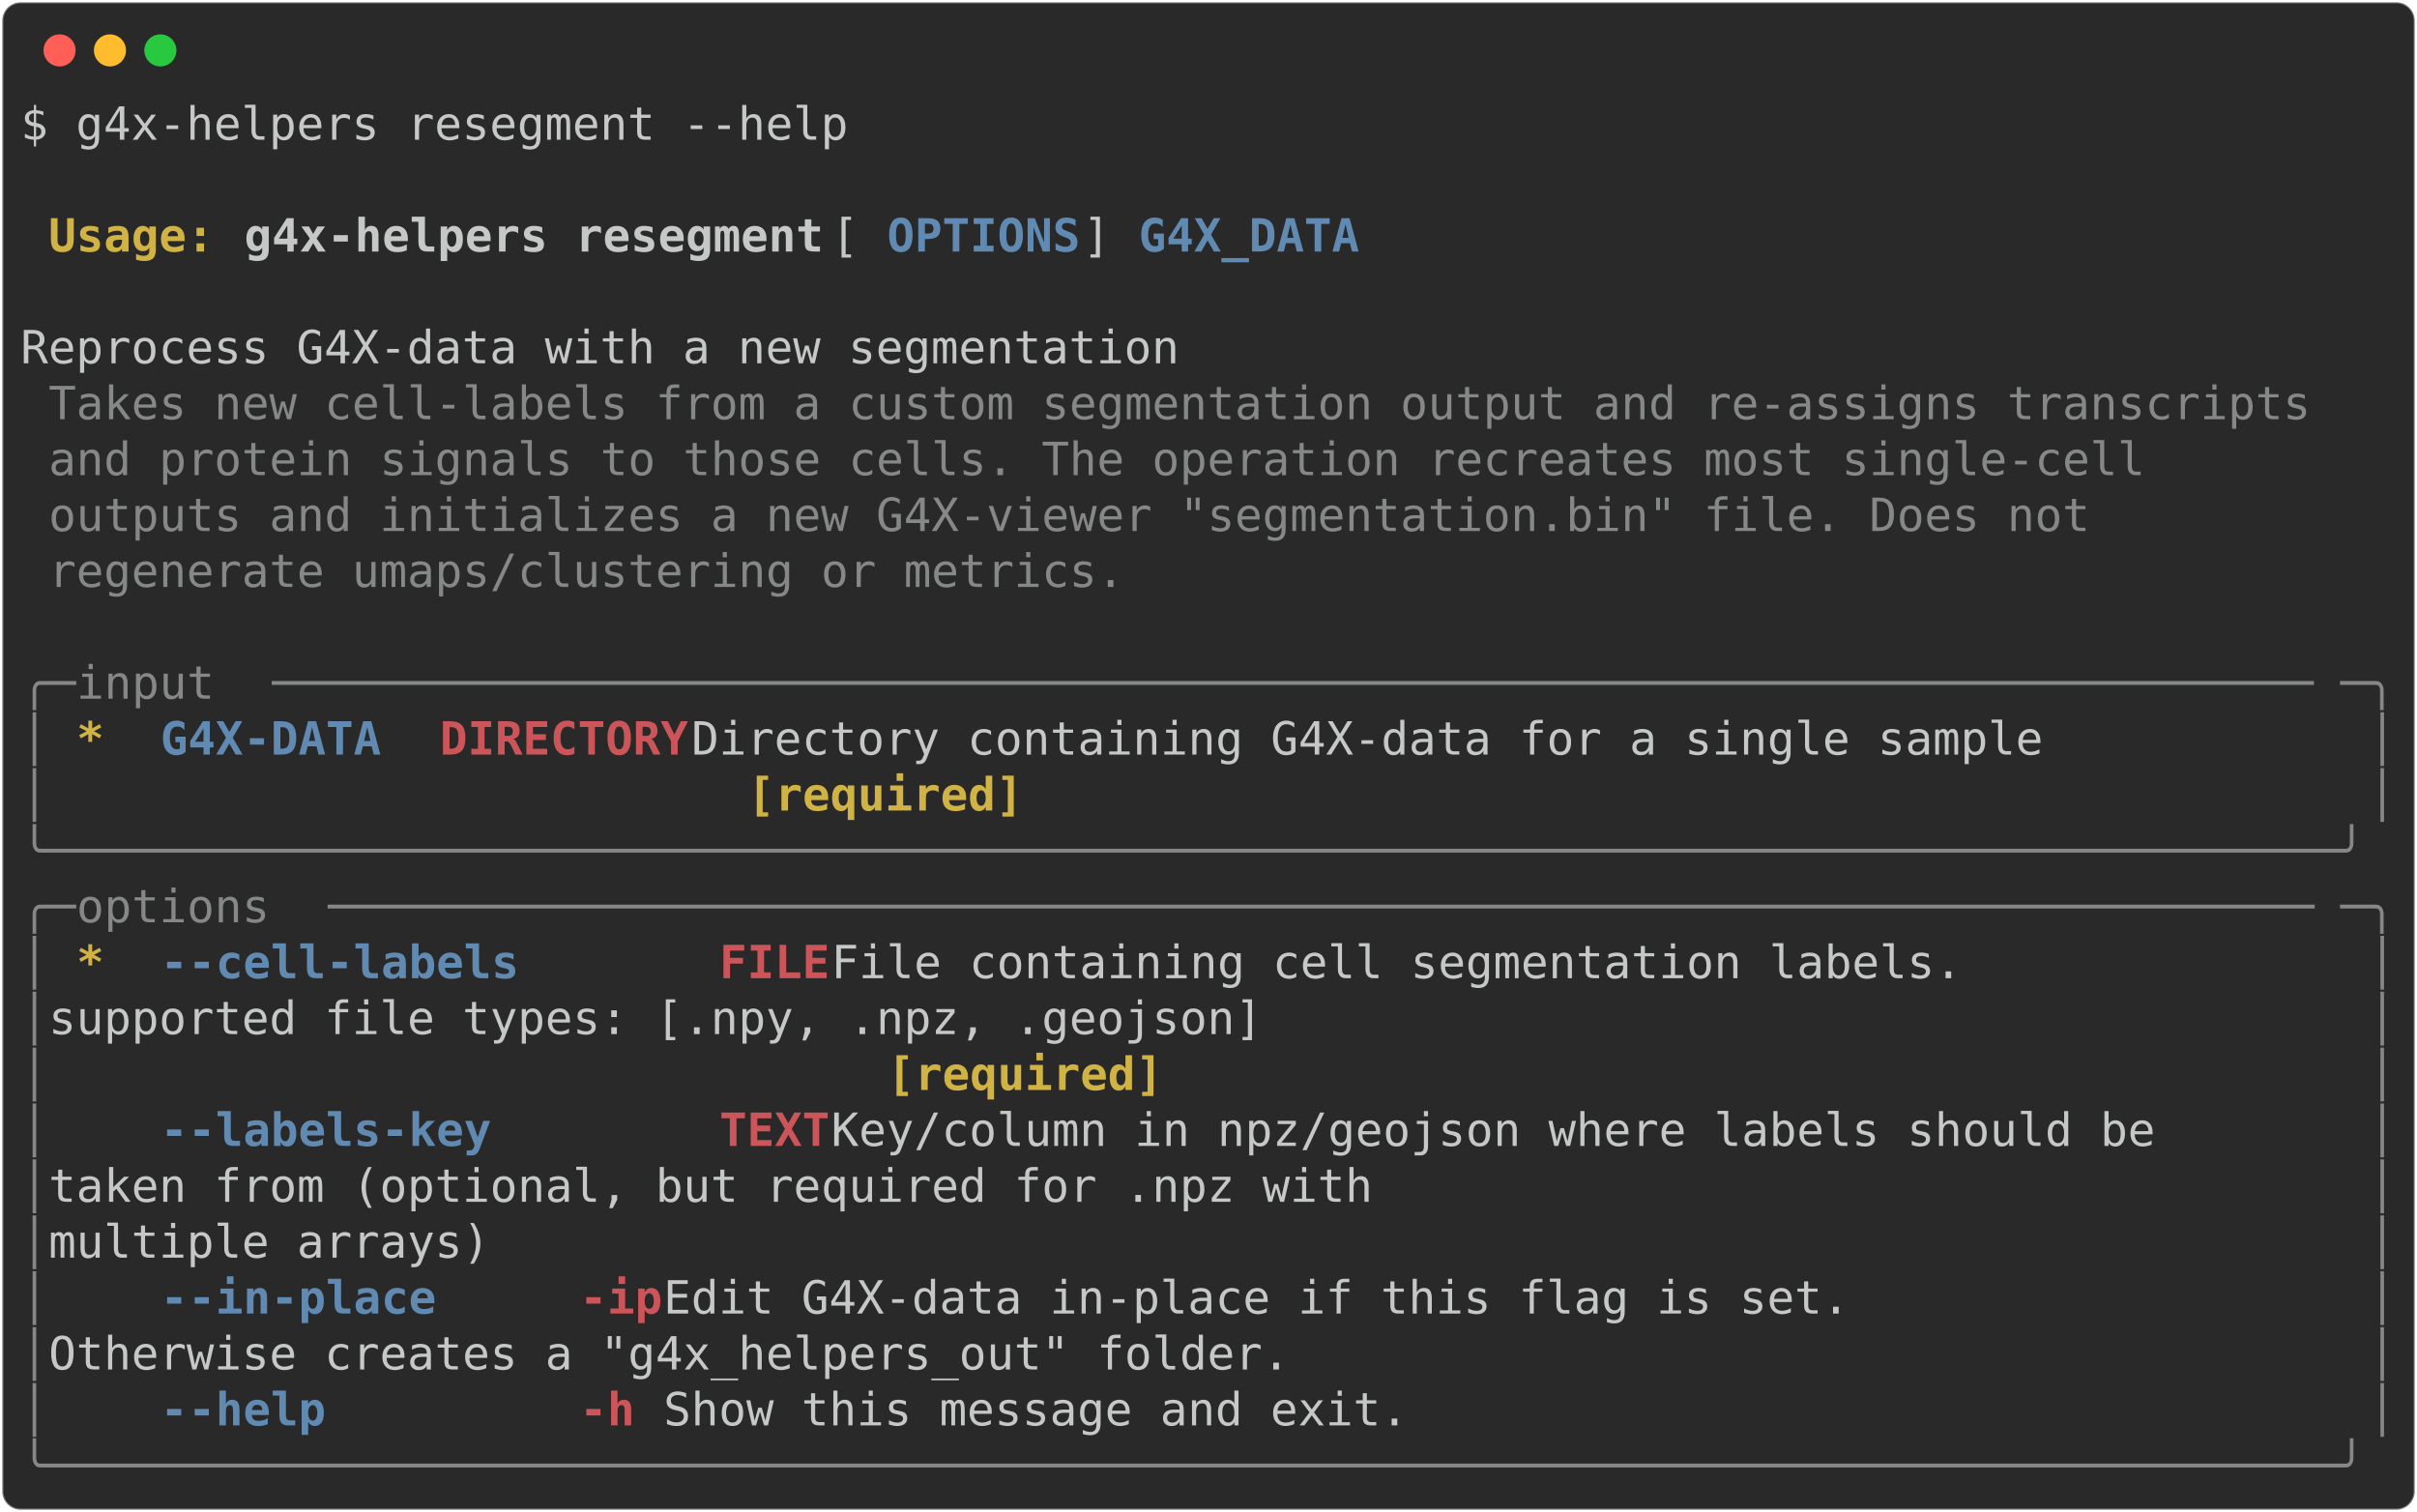
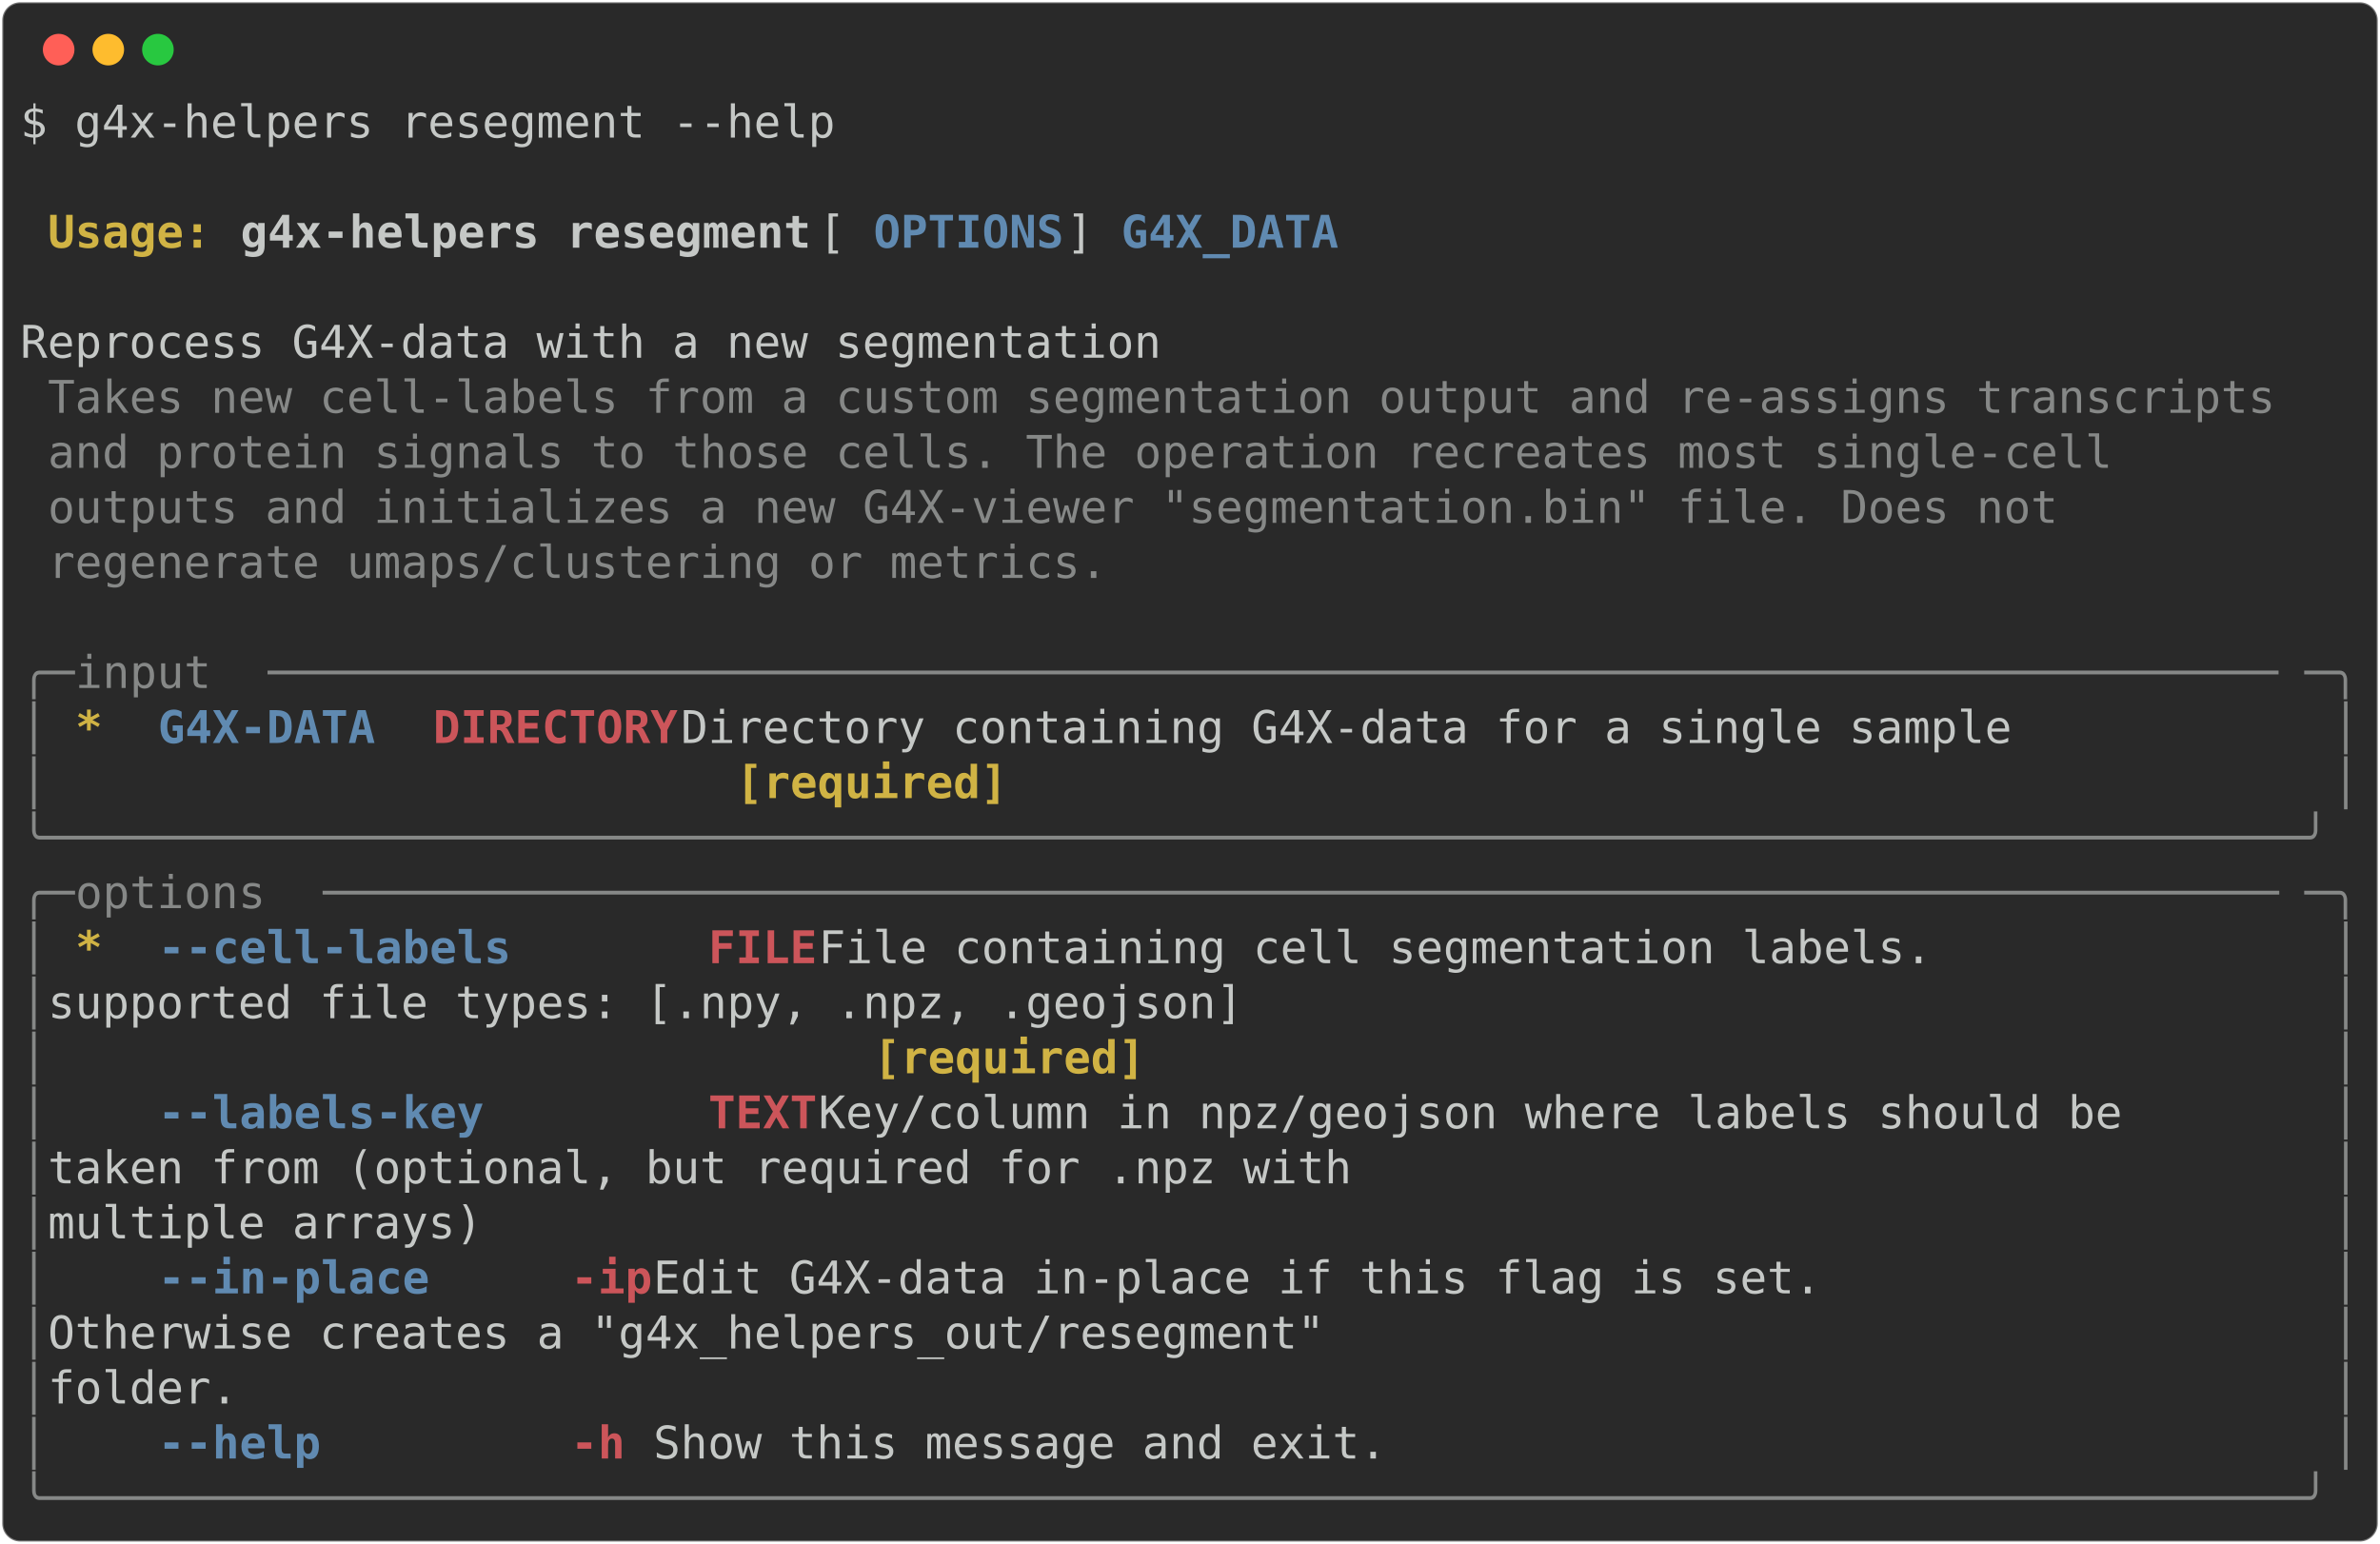
- <svg xmlns="http://www.w3.org/2000/svg" class="rich-terminal" viewBox="0 0 1055 660.0">
+ <svg xmlns="http://www.w3.org/2000/svg" class="rich-terminal" viewBox="0 0 1055 684.4">
  <style>

    @font-face {
        font-family: "Fira Code";
        src: local("FiraCode-Regular"),
                url("https://cdnjs.cloudflare.com/ajax/libs/firacode/6.2.0/woff2/FiraCode-Regular.woff2") format("woff2"),
                url("https://cdnjs.cloudflare.com/ajax/libs/firacode/6.2.0/woff/FiraCode-Regular.woff") format("woff");
        font-style: normal;
        font-weight: 400;
    }
    @font-face {
        font-family: "Fira Code";
        src: local("FiraCode-Bold"),
                url("https://cdnjs.cloudflare.com/ajax/libs/firacode/6.2.0/woff2/FiraCode-Bold.woff2") format("woff2"),
                url("https://cdnjs.cloudflare.com/ajax/libs/firacode/6.2.0/woff/FiraCode-Bold.woff") format("woff");
        font-style: bold;
        font-weight: 700;
    }

-     .terminal-2137904332-matrix {
+     .terminal-2480407214-matrix {
        font-family: Fira Code, monospace;
        font-size: 20px;
        line-height: 24.4px;
        font-variant-east-asian: full-width;
    }

-     .terminal-2137904332-title {
+     .terminal-2480407214-title {
        font-size: 18px;
        font-weight: bold;
        font-family: arial;
    }

-     .terminal-2137904332-r1 { fill: #c5c8c6 }
- .terminal-2137904332-r2 { fill: #d0b344;font-weight: bold }
- .terminal-2137904332-r3 { fill: #c5c8c6;font-weight: bold }
- .terminal-2137904332-r4 { fill: #608ab1;font-weight: bold }
- .terminal-2137904332-r5 { fill: #868887 }
- .terminal-2137904332-r6 { fill: #cc555a;font-weight: bold }
+     .terminal-2480407214-r1 { fill: #c5c8c6 }
+ .terminal-2480407214-r2 { fill: #d0b344;font-weight: bold }
+ .terminal-2480407214-r3 { fill: #c5c8c6;font-weight: bold }
+ .terminal-2480407214-r4 { fill: #608ab1;font-weight: bold }
+ .terminal-2480407214-r5 { fill: #868887 }
+ .terminal-2480407214-r6 { fill: #cc555a;font-weight: bold }
    </style>
  <defs>
-     <clipPath id="terminal-2137904332-clip-terminal">
-       <rect x="0" y="0" width="1036.0" height="609.0" />
-     </clipPath>
-     <clipPath id="terminal-2137904332-line-0">
+     <clipPath id="terminal-2480407214-clip-terminal">
+       <rect x="0" y="0" width="1036.0" height="633.4" />
+     </clipPath>
+     <clipPath id="terminal-2480407214-line-0">
      <rect x="0" y="1.5" width="1037" height="24.65" />
    </clipPath>
-     <clipPath id="terminal-2137904332-line-1">
+     <clipPath id="terminal-2480407214-line-1">
      <rect x="0" y="25.9" width="1037" height="24.65" />
    </clipPath>
-     <clipPath id="terminal-2137904332-line-2">
+     <clipPath id="terminal-2480407214-line-2">
      <rect x="0" y="50.3" width="1037" height="24.65" />
    </clipPath>
-     <clipPath id="terminal-2137904332-line-3">
+     <clipPath id="terminal-2480407214-line-3">
      <rect x="0" y="74.7" width="1037" height="24.65" />
    </clipPath>
-     <clipPath id="terminal-2137904332-line-4">
+     <clipPath id="terminal-2480407214-line-4">
      <rect x="0" y="99.1" width="1037" height="24.65" />
    </clipPath>
-     <clipPath id="terminal-2137904332-line-5">
+     <clipPath id="terminal-2480407214-line-5">
      <rect x="0" y="123.5" width="1037" height="24.65" />
    </clipPath>
-     <clipPath id="terminal-2137904332-line-6">
+     <clipPath id="terminal-2480407214-line-6">
      <rect x="0" y="147.9" width="1037" height="24.65" />
    </clipPath>
-     <clipPath id="terminal-2137904332-line-7">
+     <clipPath id="terminal-2480407214-line-7">
      <rect x="0" y="172.3" width="1037" height="24.65" />
    </clipPath>
-     <clipPath id="terminal-2137904332-line-8">
+     <clipPath id="terminal-2480407214-line-8">
      <rect x="0" y="196.7" width="1037" height="24.65" />
    </clipPath>
-     <clipPath id="terminal-2137904332-line-9">
+     <clipPath id="terminal-2480407214-line-9">
      <rect x="0" y="221.1" width="1037" height="24.65" />
    </clipPath>
-     <clipPath id="terminal-2137904332-line-10">
+     <clipPath id="terminal-2480407214-line-10">
      <rect x="0" y="245.5" width="1037" height="24.65" />
    </clipPath>
-     <clipPath id="terminal-2137904332-line-11">
+     <clipPath id="terminal-2480407214-line-11">
      <rect x="0" y="269.9" width="1037" height="24.65" />
    </clipPath>
-     <clipPath id="terminal-2137904332-line-12">
+     <clipPath id="terminal-2480407214-line-12">
      <rect x="0" y="294.3" width="1037" height="24.65" />
    </clipPath>
-     <clipPath id="terminal-2137904332-line-13">
+     <clipPath id="terminal-2480407214-line-13">
      <rect x="0" y="318.7" width="1037" height="24.65" />
    </clipPath>
-     <clipPath id="terminal-2137904332-line-14">
+     <clipPath id="terminal-2480407214-line-14">
      <rect x="0" y="343.1" width="1037" height="24.65" />
    </clipPath>
-     <clipPath id="terminal-2137904332-line-15">
+     <clipPath id="terminal-2480407214-line-15">
      <rect x="0" y="367.5" width="1037" height="24.65" />
    </clipPath>
-     <clipPath id="terminal-2137904332-line-16">
+     <clipPath id="terminal-2480407214-line-16">
      <rect x="0" y="391.9" width="1037" height="24.65" />
    </clipPath>
-     <clipPath id="terminal-2137904332-line-17">
+     <clipPath id="terminal-2480407214-line-17">
      <rect x="0" y="416.3" width="1037" height="24.65" />
    </clipPath>
-     <clipPath id="terminal-2137904332-line-18">
+     <clipPath id="terminal-2480407214-line-18">
      <rect x="0" y="440.7" width="1037" height="24.65" />
    </clipPath>
-     <clipPath id="terminal-2137904332-line-19">
+     <clipPath id="terminal-2480407214-line-19">
      <rect x="0" y="465.1" width="1037" height="24.65" />
    </clipPath>
-     <clipPath id="terminal-2137904332-line-20">
+     <clipPath id="terminal-2480407214-line-20">
      <rect x="0" y="489.5" width="1037" height="24.65" />
    </clipPath>
-     <clipPath id="terminal-2137904332-line-21">
+     <clipPath id="terminal-2480407214-line-21">
      <rect x="0" y="513.9" width="1037" height="24.65" />
    </clipPath>
-     <clipPath id="terminal-2137904332-line-22">
+     <clipPath id="terminal-2480407214-line-22">
      <rect x="0" y="538.3" width="1037" height="24.65" />
    </clipPath>
-     <clipPath id="terminal-2137904332-line-23">
+     <clipPath id="terminal-2480407214-line-23">
      <rect x="0" y="562.7" width="1037" height="24.65" />
    </clipPath>
+     <clipPath id="terminal-2480407214-line-24">
+       <rect x="0" y="587.1" width="1037" height="24.65" />
+     </clipPath>
  </defs>
-   <rect fill="#292929" stroke="rgba(255,255,255,0.35)" stroke-width="1" x="1" y="1" width="1053" height="658" rx="8" />
+   <rect fill="#292929" stroke="rgba(255,255,255,0.35)" stroke-width="1" x="1" y="1" width="1053" height="682.4" rx="8" />
  <g transform="translate(26,22)">
    <circle cx="0" cy="0" r="7" fill="#ff5f57" />
    <circle cx="22" cy="0" r="7" fill="#febc2e" />
    <circle cx="44" cy="0" r="7" fill="#28c840" />
  </g>
-   <g transform="translate(9, 41)" clip-path="url(#terminal-2137904332-clip-terminal)">
-     <g class="terminal-2137904332-matrix">
-       <text class="terminal-2137904332-r1" x="0" y="20" textLength="366" clip-path="url(#terminal-2137904332-line-0)">$ g4x-helpers resegment --help</text>
-       <text class="terminal-2137904332-r1" x="1037" y="20" textLength="12.2" clip-path="url(#terminal-2137904332-line-0)">
- </text>
-       <text class="terminal-2137904332-r1" x="1037" y="44.4" textLength="12.2" clip-path="url(#terminal-2137904332-line-1)">
- </text>
-       <text class="terminal-2137904332-r2" x="12.2" y="68.8" textLength="73.2" clip-path="url(#terminal-2137904332-line-2)">Usage:</text>
-       <text class="terminal-2137904332-r3" x="97.6" y="68.8" textLength="256.2" clip-path="url(#terminal-2137904332-line-2)">g4x-helpers resegment</text>
-       <text class="terminal-2137904332-r1" x="353.8" y="68.8" textLength="24.4" clip-path="url(#terminal-2137904332-line-2)"> [</text>
-       <text class="terminal-2137904332-r4" x="378.2" y="68.8" textLength="85.4" clip-path="url(#terminal-2137904332-line-2)">OPTIONS</text>
-       <text class="terminal-2137904332-r1" x="463.6" y="68.8" textLength="24.4" clip-path="url(#terminal-2137904332-line-2)">] </text>
-       <text class="terminal-2137904332-r4" x="488" y="68.8" textLength="97.6" clip-path="url(#terminal-2137904332-line-2)">G4X_DATA</text>
-       <text class="terminal-2137904332-r1" x="1037" y="68.8" textLength="12.2" clip-path="url(#terminal-2137904332-line-2)">
- </text>
-       <text class="terminal-2137904332-r1" x="1037" y="93.2" textLength="12.2" clip-path="url(#terminal-2137904332-line-3)">
- </text>
-       <text class="terminal-2137904332-r1" x="0" y="117.6" textLength="1037" clip-path="url(#terminal-2137904332-line-4)"> Reprocess G4X-data with a new segmentation                                          </text>
-       <text class="terminal-2137904332-r1" x="1037" y="117.6" textLength="12.2" clip-path="url(#terminal-2137904332-line-4)">
- </text>
-       <text class="terminal-2137904332-r5" x="12.2" y="142" textLength="1012.6" clip-path="url(#terminal-2137904332-line-5)">Takes new cell-labels from a custom segmentation output and re-assigns transcripts </text>
-       <text class="terminal-2137904332-r1" x="1037" y="142" textLength="12.2" clip-path="url(#terminal-2137904332-line-5)">
- </text>
-       <text class="terminal-2137904332-r5" x="12.2" y="166.4" textLength="939.4" clip-path="url(#terminal-2137904332-line-6)">and protein signals to those cells. The operation recreates most single-cell </text>
-       <text class="terminal-2137904332-r1" x="1037" y="166.4" textLength="12.2" clip-path="url(#terminal-2137904332-line-6)">
- </text>
-       <text class="terminal-2137904332-r5" x="12.2" y="190.8" textLength="915" clip-path="url(#terminal-2137904332-line-7)">outputs and initializes a new G4X-viewer "segmentation.bin" file. Does not </text>
-       <text class="terminal-2137904332-r1" x="1037" y="190.8" textLength="12.2" clip-path="url(#terminal-2137904332-line-7)">
- </text>
-       <text class="terminal-2137904332-r5" x="12.2" y="215.2" textLength="475.8" clip-path="url(#terminal-2137904332-line-8)">regenerate umaps/clustering or metrics.</text>
-       <text class="terminal-2137904332-r1" x="1037" y="215.2" textLength="12.2" clip-path="url(#terminal-2137904332-line-8)">
- </text>
-       <text class="terminal-2137904332-r1" x="1037" y="239.6" textLength="12.2" clip-path="url(#terminal-2137904332-line-9)">
- </text>
-       <text class="terminal-2137904332-r5" x="0" y="264" textLength="24.4" clip-path="url(#terminal-2137904332-line-10)">╭─</text>
-       <text class="terminal-2137904332-r5" x="24.4" y="264" textLength="85.4" clip-path="url(#terminal-2137904332-line-10)"> input </text>
-       <text class="terminal-2137904332-r5" x="109.8" y="264" textLength="902.8" clip-path="url(#terminal-2137904332-line-10)">──────────────────────────────────────────────────────────────────────────</text>
-       <text class="terminal-2137904332-r5" x="1012.6" y="264" textLength="24.4" clip-path="url(#terminal-2137904332-line-10)">─╮</text>
-       <text class="terminal-2137904332-r1" x="1037" y="264" textLength="12.2" clip-path="url(#terminal-2137904332-line-10)">
- </text>
-       <text class="terminal-2137904332-r5" x="0" y="288.4" textLength="12.2" clip-path="url(#terminal-2137904332-line-11)">│</text>
-       <text class="terminal-2137904332-r2" x="24.4" y="288.4" textLength="12.2" clip-path="url(#terminal-2137904332-line-11)">*</text>
-       <text class="terminal-2137904332-r4" x="61" y="288.4" textLength="97.6" clip-path="url(#terminal-2137904332-line-11)">G4X-DATA</text>
-       <text class="terminal-2137904332-r6" x="183" y="288.4" textLength="109.8" clip-path="url(#terminal-2137904332-line-11)">DIRECTORY</text>
-       <text class="terminal-2137904332-r1" x="292.8" y="288.4" textLength="732" clip-path="url(#terminal-2137904332-line-11)">  Directory containing G4X-data for a single sample         </text>
-       <text class="terminal-2137904332-r5" x="1024.8" y="288.4" textLength="12.2" clip-path="url(#terminal-2137904332-line-11)">│</text>
-       <text class="terminal-2137904332-r1" x="1037" y="288.4" textLength="12.2" clip-path="url(#terminal-2137904332-line-11)">
- </text>
-       <text class="terminal-2137904332-r5" x="0" y="312.8" textLength="12.2" clip-path="url(#terminal-2137904332-line-12)">│</text>
-       <text class="terminal-2137904332-r2" x="317.2" y="312.8" textLength="122" clip-path="url(#terminal-2137904332-line-12)">[required]</text>
-       <text class="terminal-2137904332-r5" x="1024.8" y="312.8" textLength="12.2" clip-path="url(#terminal-2137904332-line-12)">│</text>
-       <text class="terminal-2137904332-r1" x="1037" y="312.8" textLength="12.2" clip-path="url(#terminal-2137904332-line-12)">
- </text>
-       <text class="terminal-2137904332-r5" x="0" y="337.2" textLength="1037" clip-path="url(#terminal-2137904332-line-13)">╰───────────────────────────────────────────────────────────────────────────────────╯</text>
-       <text class="terminal-2137904332-r1" x="1037" y="337.2" textLength="12.2" clip-path="url(#terminal-2137904332-line-13)">
- </text>
-       <text class="terminal-2137904332-r5" x="0" y="361.6" textLength="24.4" clip-path="url(#terminal-2137904332-line-14)">╭─</text>
-       <text class="terminal-2137904332-r5" x="24.4" y="361.6" textLength="109.8" clip-path="url(#terminal-2137904332-line-14)"> options </text>
-       <text class="terminal-2137904332-r5" x="134.2" y="361.6" textLength="878.4" clip-path="url(#terminal-2137904332-line-14)">────────────────────────────────────────────────────────────────────────</text>
-       <text class="terminal-2137904332-r5" x="1012.6" y="361.6" textLength="24.4" clip-path="url(#terminal-2137904332-line-14)">─╮</text>
-       <text class="terminal-2137904332-r1" x="1037" y="361.6" textLength="12.2" clip-path="url(#terminal-2137904332-line-14)">
- </text>
-       <text class="terminal-2137904332-r5" x="0" y="386" textLength="12.2" clip-path="url(#terminal-2137904332-line-15)">│</text>
-       <text class="terminal-2137904332-r2" x="24.4" y="386" textLength="12.2" clip-path="url(#terminal-2137904332-line-15)">*</text>
-       <text class="terminal-2137904332-r4" x="61" y="386" textLength="158.6" clip-path="url(#terminal-2137904332-line-15)">--cell-labels</text>
-       <text class="terminal-2137904332-r6" x="305" y="386" textLength="48.8" clip-path="url(#terminal-2137904332-line-15)">FILE</text>
-       <text class="terminal-2137904332-r1" x="353.8" y="386" textLength="671" clip-path="url(#terminal-2137904332-line-15)">  File containing cell segmentation labels.            </text>
-       <text class="terminal-2137904332-r5" x="1024.8" y="386" textLength="12.2" clip-path="url(#terminal-2137904332-line-15)">│</text>
-       <text class="terminal-2137904332-r1" x="1037" y="386" textLength="12.2" clip-path="url(#terminal-2137904332-line-15)">
- </text>
-       <text class="terminal-2137904332-r5" x="0" y="410.4" textLength="12.2" clip-path="url(#terminal-2137904332-line-16)">│</text>
-       <text class="terminal-2137904332-r1" x="12.2" y="410.4" textLength="1012.6" clip-path="url(#terminal-2137904332-line-16)">                              supported file types: [.npy, .npz, .geojson]         </text>
-       <text class="terminal-2137904332-r5" x="1024.8" y="410.4" textLength="12.2" clip-path="url(#terminal-2137904332-line-16)">│</text>
-       <text class="terminal-2137904332-r1" x="1037" y="410.4" textLength="12.2" clip-path="url(#terminal-2137904332-line-16)">
- </text>
-       <text class="terminal-2137904332-r5" x="0" y="434.8" textLength="12.2" clip-path="url(#terminal-2137904332-line-17)">│</text>
-       <text class="terminal-2137904332-r2" x="378.2" y="434.8" textLength="122" clip-path="url(#terminal-2137904332-line-17)">[required]</text>
-       <text class="terminal-2137904332-r5" x="1024.8" y="434.8" textLength="12.2" clip-path="url(#terminal-2137904332-line-17)">│</text>
-       <text class="terminal-2137904332-r1" x="1037" y="434.8" textLength="12.2" clip-path="url(#terminal-2137904332-line-17)">
- </text>
-       <text class="terminal-2137904332-r5" x="0" y="459.2" textLength="12.2" clip-path="url(#terminal-2137904332-line-18)">│</text>
-       <text class="terminal-2137904332-r4" x="61" y="459.2" textLength="158.6" clip-path="url(#terminal-2137904332-line-18)">--labels-key </text>
-       <text class="terminal-2137904332-r6" x="305" y="459.2" textLength="48.8" clip-path="url(#terminal-2137904332-line-18)">TEXT</text>
-       <text class="terminal-2137904332-r1" x="353.8" y="459.2" textLength="671" clip-path="url(#terminal-2137904332-line-18)">  Key/column in npz/geojson where labels should be     </text>
-       <text class="terminal-2137904332-r5" x="1024.8" y="459.2" textLength="12.2" clip-path="url(#terminal-2137904332-line-18)">│</text>
-       <text class="terminal-2137904332-r1" x="1037" y="459.2" textLength="12.2" clip-path="url(#terminal-2137904332-line-18)">
- </text>
-       <text class="terminal-2137904332-r5" x="0" y="483.6" textLength="12.2" clip-path="url(#terminal-2137904332-line-19)">│</text>
-       <text class="terminal-2137904332-r1" x="12.2" y="483.6" textLength="1012.6" clip-path="url(#terminal-2137904332-line-19)">                              taken from (optional, but required for .npz with     </text>
-       <text class="terminal-2137904332-r5" x="1024.8" y="483.6" textLength="12.2" clip-path="url(#terminal-2137904332-line-19)">│</text>
-       <text class="terminal-2137904332-r1" x="1037" y="483.6" textLength="12.2" clip-path="url(#terminal-2137904332-line-19)">
- </text>
-       <text class="terminal-2137904332-r5" x="0" y="508" textLength="12.2" clip-path="url(#terminal-2137904332-line-20)">│</text>
-       <text class="terminal-2137904332-r1" x="12.2" y="508" textLength="1012.6" clip-path="url(#terminal-2137904332-line-20)">                              multiple arrays)                                     </text>
-       <text class="terminal-2137904332-r5" x="1024.8" y="508" textLength="12.2" clip-path="url(#terminal-2137904332-line-20)">│</text>
-       <text class="terminal-2137904332-r1" x="1037" y="508" textLength="12.2" clip-path="url(#terminal-2137904332-line-20)">
- </text>
-       <text class="terminal-2137904332-r5" x="0" y="532.4" textLength="12.2" clip-path="url(#terminal-2137904332-line-21)">│</text>
-       <text class="terminal-2137904332-r4" x="61" y="532.4" textLength="158.6" clip-path="url(#terminal-2137904332-line-21)">--in-place   </text>
-       <text class="terminal-2137904332-r6" x="244" y="532.4" textLength="36.6" clip-path="url(#terminal-2137904332-line-21)">-ip</text>
-       <text class="terminal-2137904332-r1" x="280.6" y="532.4" textLength="744.2" clip-path="url(#terminal-2137904332-line-21)">        Edit G4X-data in-place if this flag is set.          </text>
-       <text class="terminal-2137904332-r5" x="1024.8" y="532.4" textLength="12.2" clip-path="url(#terminal-2137904332-line-21)">│</text>
-       <text class="terminal-2137904332-r1" x="1037" y="532.4" textLength="12.2" clip-path="url(#terminal-2137904332-line-21)">
- </text>
-       <text class="terminal-2137904332-r5" x="0" y="556.8" textLength="12.2" clip-path="url(#terminal-2137904332-line-22)">│</text>
-       <text class="terminal-2137904332-r1" x="12.2" y="556.8" textLength="1012.6" clip-path="url(#terminal-2137904332-line-22)">                              Otherwise creates a "g4x_helpers_out" folder.        </text>
-       <text class="terminal-2137904332-r5" x="1024.8" y="556.8" textLength="12.2" clip-path="url(#terminal-2137904332-line-22)">│</text>
-       <text class="terminal-2137904332-r1" x="1037" y="556.8" textLength="12.2" clip-path="url(#terminal-2137904332-line-22)">
- </text>
-       <text class="terminal-2137904332-r5" x="0" y="581.2" textLength="12.2" clip-path="url(#terminal-2137904332-line-23)">│</text>
-       <text class="terminal-2137904332-r4" x="61" y="581.2" textLength="158.6" clip-path="url(#terminal-2137904332-line-23)">--help       </text>
-       <text class="terminal-2137904332-r6" x="244" y="581.2" textLength="36.6" clip-path="url(#terminal-2137904332-line-23)">-h </text>
-       <text class="terminal-2137904332-r1" x="280.6" y="581.2" textLength="744.2" clip-path="url(#terminal-2137904332-line-23)">        Show this message and exit.                          </text>
-       <text class="terminal-2137904332-r5" x="1024.8" y="581.2" textLength="12.2" clip-path="url(#terminal-2137904332-line-23)">│</text>
-       <text class="terminal-2137904332-r1" x="1037" y="581.2" textLength="12.2" clip-path="url(#terminal-2137904332-line-23)">
- </text>
-       <text class="terminal-2137904332-r5" x="0" y="605.6" textLength="1037" clip-path="url(#terminal-2137904332-line-24)">╰───────────────────────────────────────────────────────────────────────────────────╯</text>
-       <text class="terminal-2137904332-r1" x="1037" y="605.6" textLength="12.2" clip-path="url(#terminal-2137904332-line-24)">
+   <g transform="translate(9, 41)" clip-path="url(#terminal-2480407214-clip-terminal)">
+     <g class="terminal-2480407214-matrix">
+       <text class="terminal-2480407214-r1" x="0" y="20" textLength="366" clip-path="url(#terminal-2480407214-line-0)">$ g4x-helpers resegment --help</text>
+       <text class="terminal-2480407214-r1" x="1037" y="20" textLength="12.2" clip-path="url(#terminal-2480407214-line-0)">
+ </text>
+       <text class="terminal-2480407214-r1" x="1037" y="44.4" textLength="12.2" clip-path="url(#terminal-2480407214-line-1)">
+ </text>
+       <text class="terminal-2480407214-r2" x="12.2" y="68.8" textLength="73.2" clip-path="url(#terminal-2480407214-line-2)">Usage:</text>
+       <text class="terminal-2480407214-r3" x="97.6" y="68.8" textLength="256.2" clip-path="url(#terminal-2480407214-line-2)">g4x-helpers resegment</text>
+       <text class="terminal-2480407214-r1" x="353.8" y="68.8" textLength="24.4" clip-path="url(#terminal-2480407214-line-2)"> [</text>
+       <text class="terminal-2480407214-r4" x="378.2" y="68.8" textLength="85.4" clip-path="url(#terminal-2480407214-line-2)">OPTIONS</text>
+       <text class="terminal-2480407214-r1" x="463.6" y="68.8" textLength="24.4" clip-path="url(#terminal-2480407214-line-2)">] </text>
+       <text class="terminal-2480407214-r4" x="488" y="68.8" textLength="97.6" clip-path="url(#terminal-2480407214-line-2)">G4X_DATA</text>
+       <text class="terminal-2480407214-r1" x="1037" y="68.8" textLength="12.2" clip-path="url(#terminal-2480407214-line-2)">
+ </text>
+       <text class="terminal-2480407214-r1" x="1037" y="93.2" textLength="12.2" clip-path="url(#terminal-2480407214-line-3)">
+ </text>
+       <text class="terminal-2480407214-r1" x="0" y="117.6" textLength="1037" clip-path="url(#terminal-2480407214-line-4)"> Reprocess G4X-data with a new segmentation                                          </text>
+       <text class="terminal-2480407214-r1" x="1037" y="117.6" textLength="12.2" clip-path="url(#terminal-2480407214-line-4)">
+ </text>
+       <text class="terminal-2480407214-r5" x="12.2" y="142" textLength="1012.6" clip-path="url(#terminal-2480407214-line-5)">Takes new cell-labels from a custom segmentation output and re-assigns transcripts </text>
+       <text class="terminal-2480407214-r1" x="1037" y="142" textLength="12.2" clip-path="url(#terminal-2480407214-line-5)">
+ </text>
+       <text class="terminal-2480407214-r5" x="12.2" y="166.4" textLength="939.4" clip-path="url(#terminal-2480407214-line-6)">and protein signals to those cells. The operation recreates most single-cell </text>
+       <text class="terminal-2480407214-r1" x="1037" y="166.4" textLength="12.2" clip-path="url(#terminal-2480407214-line-6)">
+ </text>
+       <text class="terminal-2480407214-r5" x="12.2" y="190.8" textLength="915" clip-path="url(#terminal-2480407214-line-7)">outputs and initializes a new G4X-viewer "segmentation.bin" file. Does not </text>
+       <text class="terminal-2480407214-r1" x="1037" y="190.8" textLength="12.2" clip-path="url(#terminal-2480407214-line-7)">
+ </text>
+       <text class="terminal-2480407214-r5" x="12.2" y="215.2" textLength="475.8" clip-path="url(#terminal-2480407214-line-8)">regenerate umaps/clustering or metrics.</text>
+       <text class="terminal-2480407214-r1" x="1037" y="215.2" textLength="12.2" clip-path="url(#terminal-2480407214-line-8)">
+ </text>
+       <text class="terminal-2480407214-r1" x="1037" y="239.6" textLength="12.2" clip-path="url(#terminal-2480407214-line-9)">
+ </text>
+       <text class="terminal-2480407214-r5" x="0" y="264" textLength="24.4" clip-path="url(#terminal-2480407214-line-10)">╭─</text>
+       <text class="terminal-2480407214-r5" x="24.4" y="264" textLength="85.4" clip-path="url(#terminal-2480407214-line-10)"> input </text>
+       <text class="terminal-2480407214-r5" x="109.8" y="264" textLength="902.8" clip-path="url(#terminal-2480407214-line-10)">──────────────────────────────────────────────────────────────────────────</text>
+       <text class="terminal-2480407214-r5" x="1012.6" y="264" textLength="24.4" clip-path="url(#terminal-2480407214-line-10)">─╮</text>
+       <text class="terminal-2480407214-r1" x="1037" y="264" textLength="12.2" clip-path="url(#terminal-2480407214-line-10)">
+ </text>
+       <text class="terminal-2480407214-r5" x="0" y="288.4" textLength="12.2" clip-path="url(#terminal-2480407214-line-11)">│</text>
+       <text class="terminal-2480407214-r2" x="24.4" y="288.4" textLength="12.2" clip-path="url(#terminal-2480407214-line-11)">*</text>
+       <text class="terminal-2480407214-r4" x="61" y="288.4" textLength="97.6" clip-path="url(#terminal-2480407214-line-11)">G4X-DATA</text>
+       <text class="terminal-2480407214-r6" x="183" y="288.4" textLength="109.8" clip-path="url(#terminal-2480407214-line-11)">DIRECTORY</text>
+       <text class="terminal-2480407214-r1" x="292.8" y="288.4" textLength="732" clip-path="url(#terminal-2480407214-line-11)">  Directory containing G4X-data for a single sample         </text>
+       <text class="terminal-2480407214-r5" x="1024.8" y="288.4" textLength="12.2" clip-path="url(#terminal-2480407214-line-11)">│</text>
+       <text class="terminal-2480407214-r1" x="1037" y="288.4" textLength="12.2" clip-path="url(#terminal-2480407214-line-11)">
+ </text>
+       <text class="terminal-2480407214-r5" x="0" y="312.8" textLength="12.2" clip-path="url(#terminal-2480407214-line-12)">│</text>
+       <text class="terminal-2480407214-r2" x="317.2" y="312.8" textLength="122" clip-path="url(#terminal-2480407214-line-12)">[required]</text>
+       <text class="terminal-2480407214-r5" x="1024.8" y="312.8" textLength="12.2" clip-path="url(#terminal-2480407214-line-12)">│</text>
+       <text class="terminal-2480407214-r1" x="1037" y="312.8" textLength="12.2" clip-path="url(#terminal-2480407214-line-12)">
+ </text>
+       <text class="terminal-2480407214-r5" x="0" y="337.2" textLength="1037" clip-path="url(#terminal-2480407214-line-13)">╰───────────────────────────────────────────────────────────────────────────────────╯</text>
+       <text class="terminal-2480407214-r1" x="1037" y="337.2" textLength="12.2" clip-path="url(#terminal-2480407214-line-13)">
+ </text>
+       <text class="terminal-2480407214-r5" x="0" y="361.6" textLength="24.4" clip-path="url(#terminal-2480407214-line-14)">╭─</text>
+       <text class="terminal-2480407214-r5" x="24.4" y="361.6" textLength="109.8" clip-path="url(#terminal-2480407214-line-14)"> options </text>
+       <text class="terminal-2480407214-r5" x="134.2" y="361.6" textLength="878.4" clip-path="url(#terminal-2480407214-line-14)">────────────────────────────────────────────────────────────────────────</text>
+       <text class="terminal-2480407214-r5" x="1012.6" y="361.6" textLength="24.4" clip-path="url(#terminal-2480407214-line-14)">─╮</text>
+       <text class="terminal-2480407214-r1" x="1037" y="361.6" textLength="12.2" clip-path="url(#terminal-2480407214-line-14)">
+ </text>
+       <text class="terminal-2480407214-r5" x="0" y="386" textLength="12.2" clip-path="url(#terminal-2480407214-line-15)">│</text>
+       <text class="terminal-2480407214-r2" x="24.4" y="386" textLength="12.2" clip-path="url(#terminal-2480407214-line-15)">*</text>
+       <text class="terminal-2480407214-r4" x="61" y="386" textLength="158.6" clip-path="url(#terminal-2480407214-line-15)">--cell-labels</text>
+       <text class="terminal-2480407214-r6" x="305" y="386" textLength="48.8" clip-path="url(#terminal-2480407214-line-15)">FILE</text>
+       <text class="terminal-2480407214-r1" x="353.8" y="386" textLength="671" clip-path="url(#terminal-2480407214-line-15)">  File containing cell segmentation labels.            </text>
+       <text class="terminal-2480407214-r5" x="1024.8" y="386" textLength="12.2" clip-path="url(#terminal-2480407214-line-15)">│</text>
+       <text class="terminal-2480407214-r1" x="1037" y="386" textLength="12.2" clip-path="url(#terminal-2480407214-line-15)">
+ </text>
+       <text class="terminal-2480407214-r5" x="0" y="410.4" textLength="12.2" clip-path="url(#terminal-2480407214-line-16)">│</text>
+       <text class="terminal-2480407214-r1" x="12.2" y="410.4" textLength="1012.6" clip-path="url(#terminal-2480407214-line-16)">                              supported file types: [.npy, .npz, .geojson]         </text>
+       <text class="terminal-2480407214-r5" x="1024.8" y="410.4" textLength="12.2" clip-path="url(#terminal-2480407214-line-16)">│</text>
+       <text class="terminal-2480407214-r1" x="1037" y="410.4" textLength="12.2" clip-path="url(#terminal-2480407214-line-16)">
+ </text>
+       <text class="terminal-2480407214-r5" x="0" y="434.8" textLength="12.2" clip-path="url(#terminal-2480407214-line-17)">│</text>
+       <text class="terminal-2480407214-r2" x="378.2" y="434.8" textLength="122" clip-path="url(#terminal-2480407214-line-17)">[required]</text>
+       <text class="terminal-2480407214-r5" x="1024.8" y="434.8" textLength="12.2" clip-path="url(#terminal-2480407214-line-17)">│</text>
+       <text class="terminal-2480407214-r1" x="1037" y="434.8" textLength="12.2" clip-path="url(#terminal-2480407214-line-17)">
+ </text>
+       <text class="terminal-2480407214-r5" x="0" y="459.2" textLength="12.2" clip-path="url(#terminal-2480407214-line-18)">│</text>
+       <text class="terminal-2480407214-r4" x="61" y="459.2" textLength="158.6" clip-path="url(#terminal-2480407214-line-18)">--labels-key </text>
+       <text class="terminal-2480407214-r6" x="305" y="459.2" textLength="48.8" clip-path="url(#terminal-2480407214-line-18)">TEXT</text>
+       <text class="terminal-2480407214-r1" x="353.8" y="459.2" textLength="671" clip-path="url(#terminal-2480407214-line-18)">  Key/column in npz/geojson where labels should be     </text>
+       <text class="terminal-2480407214-r5" x="1024.8" y="459.2" textLength="12.2" clip-path="url(#terminal-2480407214-line-18)">│</text>
+       <text class="terminal-2480407214-r1" x="1037" y="459.2" textLength="12.2" clip-path="url(#terminal-2480407214-line-18)">
+ </text>
+       <text class="terminal-2480407214-r5" x="0" y="483.6" textLength="12.2" clip-path="url(#terminal-2480407214-line-19)">│</text>
+       <text class="terminal-2480407214-r1" x="12.2" y="483.6" textLength="1012.6" clip-path="url(#terminal-2480407214-line-19)">                              taken from (optional, but required for .npz with     </text>
+       <text class="terminal-2480407214-r5" x="1024.8" y="483.6" textLength="12.2" clip-path="url(#terminal-2480407214-line-19)">│</text>
+       <text class="terminal-2480407214-r1" x="1037" y="483.6" textLength="12.2" clip-path="url(#terminal-2480407214-line-19)">
+ </text>
+       <text class="terminal-2480407214-r5" x="0" y="508" textLength="12.2" clip-path="url(#terminal-2480407214-line-20)">│</text>
+       <text class="terminal-2480407214-r1" x="12.2" y="508" textLength="1012.6" clip-path="url(#terminal-2480407214-line-20)">                              multiple arrays)                                     </text>
+       <text class="terminal-2480407214-r5" x="1024.8" y="508" textLength="12.2" clip-path="url(#terminal-2480407214-line-20)">│</text>
+       <text class="terminal-2480407214-r1" x="1037" y="508" textLength="12.2" clip-path="url(#terminal-2480407214-line-20)">
+ </text>
+       <text class="terminal-2480407214-r5" x="0" y="532.4" textLength="12.2" clip-path="url(#terminal-2480407214-line-21)">│</text>
+       <text class="terminal-2480407214-r4" x="61" y="532.4" textLength="158.6" clip-path="url(#terminal-2480407214-line-21)">--in-place   </text>
+       <text class="terminal-2480407214-r6" x="244" y="532.4" textLength="36.6" clip-path="url(#terminal-2480407214-line-21)">-ip</text>
+       <text class="terminal-2480407214-r1" x="280.6" y="532.4" textLength="744.2" clip-path="url(#terminal-2480407214-line-21)">        Edit G4X-data in-place if this flag is set.          </text>
+       <text class="terminal-2480407214-r5" x="1024.8" y="532.4" textLength="12.2" clip-path="url(#terminal-2480407214-line-21)">│</text>
+       <text class="terminal-2480407214-r1" x="1037" y="532.4" textLength="12.2" clip-path="url(#terminal-2480407214-line-21)">
+ </text>
+       <text class="terminal-2480407214-r5" x="0" y="556.8" textLength="12.2" clip-path="url(#terminal-2480407214-line-22)">│</text>
+       <text class="terminal-2480407214-r1" x="12.2" y="556.8" textLength="1012.6" clip-path="url(#terminal-2480407214-line-22)">                              Otherwise creates a "g4x_helpers_out/resegment"      </text>
+       <text class="terminal-2480407214-r5" x="1024.8" y="556.8" textLength="12.2" clip-path="url(#terminal-2480407214-line-22)">│</text>
+       <text class="terminal-2480407214-r1" x="1037" y="556.8" textLength="12.2" clip-path="url(#terminal-2480407214-line-22)">
+ </text>
+       <text class="terminal-2480407214-r5" x="0" y="581.2" textLength="12.2" clip-path="url(#terminal-2480407214-line-23)">│</text>
+       <text class="terminal-2480407214-r1" x="12.2" y="581.2" textLength="1012.6" clip-path="url(#terminal-2480407214-line-23)">                              folder.                                              </text>
+       <text class="terminal-2480407214-r5" x="1024.8" y="581.2" textLength="12.2" clip-path="url(#terminal-2480407214-line-23)">│</text>
+       <text class="terminal-2480407214-r1" x="1037" y="581.2" textLength="12.2" clip-path="url(#terminal-2480407214-line-23)">
+ </text>
+       <text class="terminal-2480407214-r5" x="0" y="605.6" textLength="12.2" clip-path="url(#terminal-2480407214-line-24)">│</text>
+       <text class="terminal-2480407214-r4" x="61" y="605.6" textLength="158.6" clip-path="url(#terminal-2480407214-line-24)">--help       </text>
+       <text class="terminal-2480407214-r6" x="244" y="605.6" textLength="36.6" clip-path="url(#terminal-2480407214-line-24)">-h </text>
+       <text class="terminal-2480407214-r1" x="280.6" y="605.6" textLength="744.2" clip-path="url(#terminal-2480407214-line-24)">        Show this message and exit.                          </text>
+       <text class="terminal-2480407214-r5" x="1024.8" y="605.6" textLength="12.2" clip-path="url(#terminal-2480407214-line-24)">│</text>
+       <text class="terminal-2480407214-r1" x="1037" y="605.6" textLength="12.2" clip-path="url(#terminal-2480407214-line-24)">
+ </text>
+       <text class="terminal-2480407214-r5" x="0" y="630" textLength="1037" clip-path="url(#terminal-2480407214-line-25)">╰───────────────────────────────────────────────────────────────────────────────────╯</text>
+       <text class="terminal-2480407214-r1" x="1037" y="630" textLength="12.2" clip-path="url(#terminal-2480407214-line-25)">
</text>
    </g>
  </g>
</svg>
